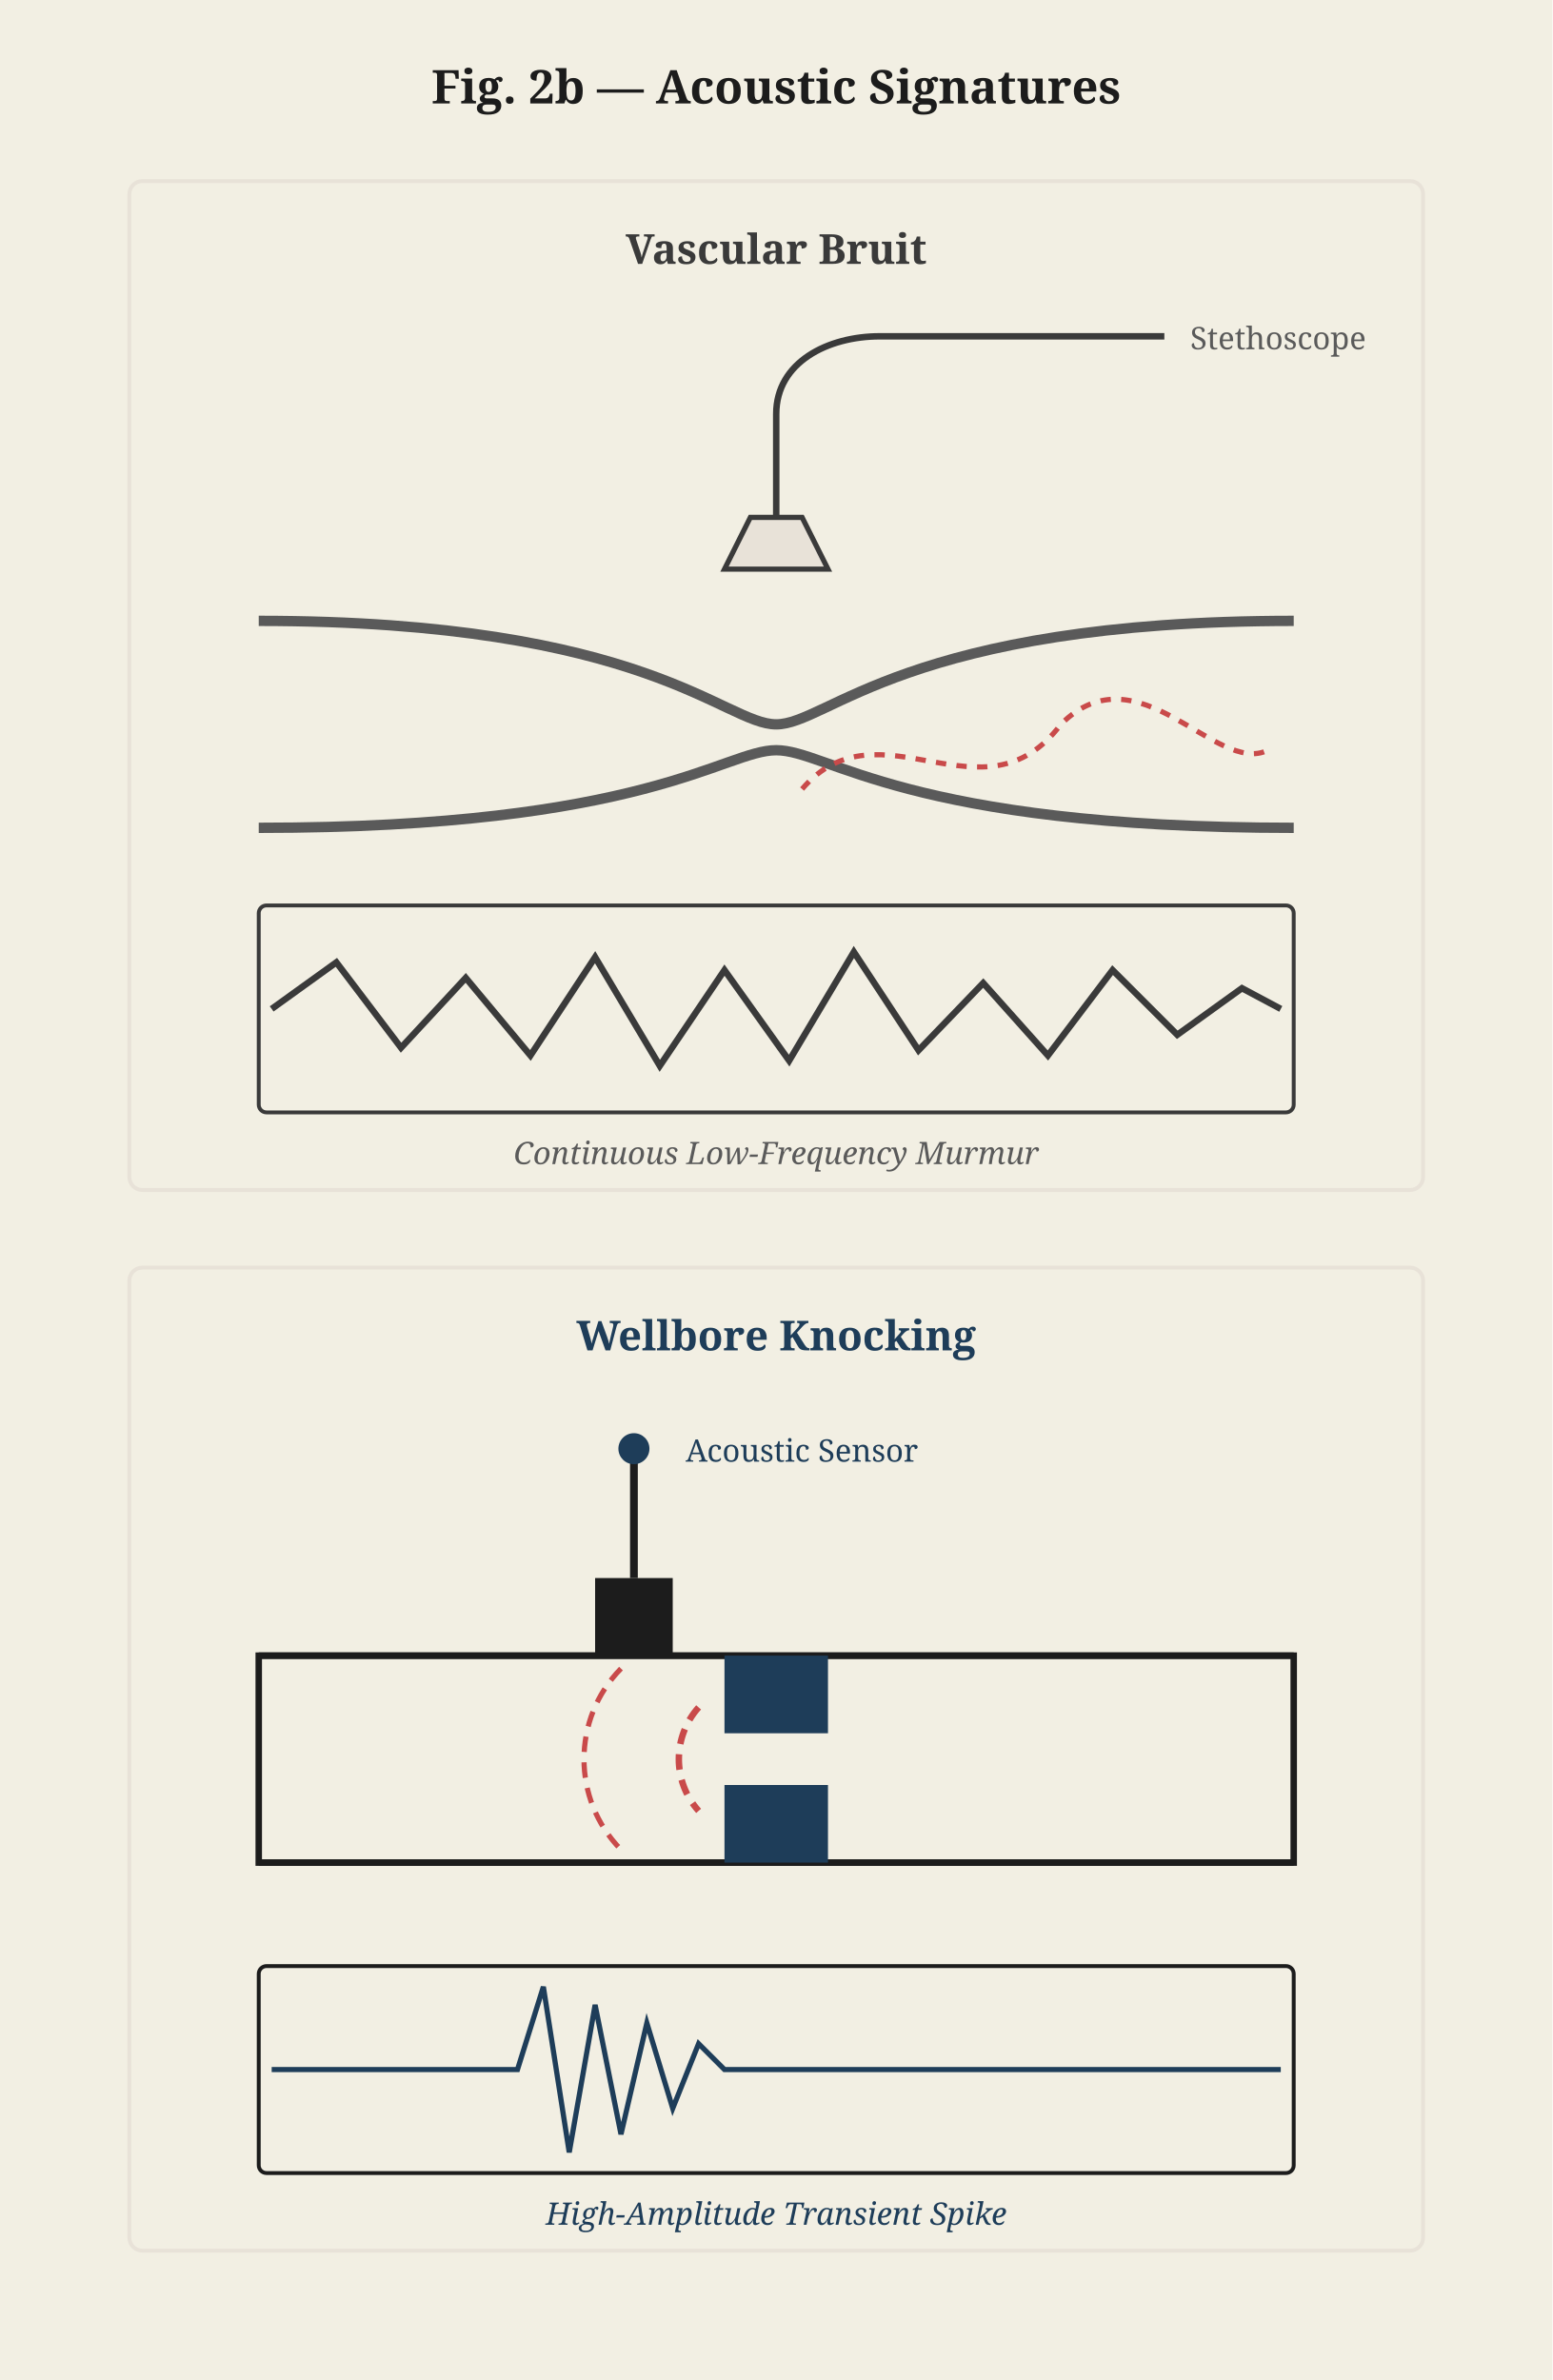
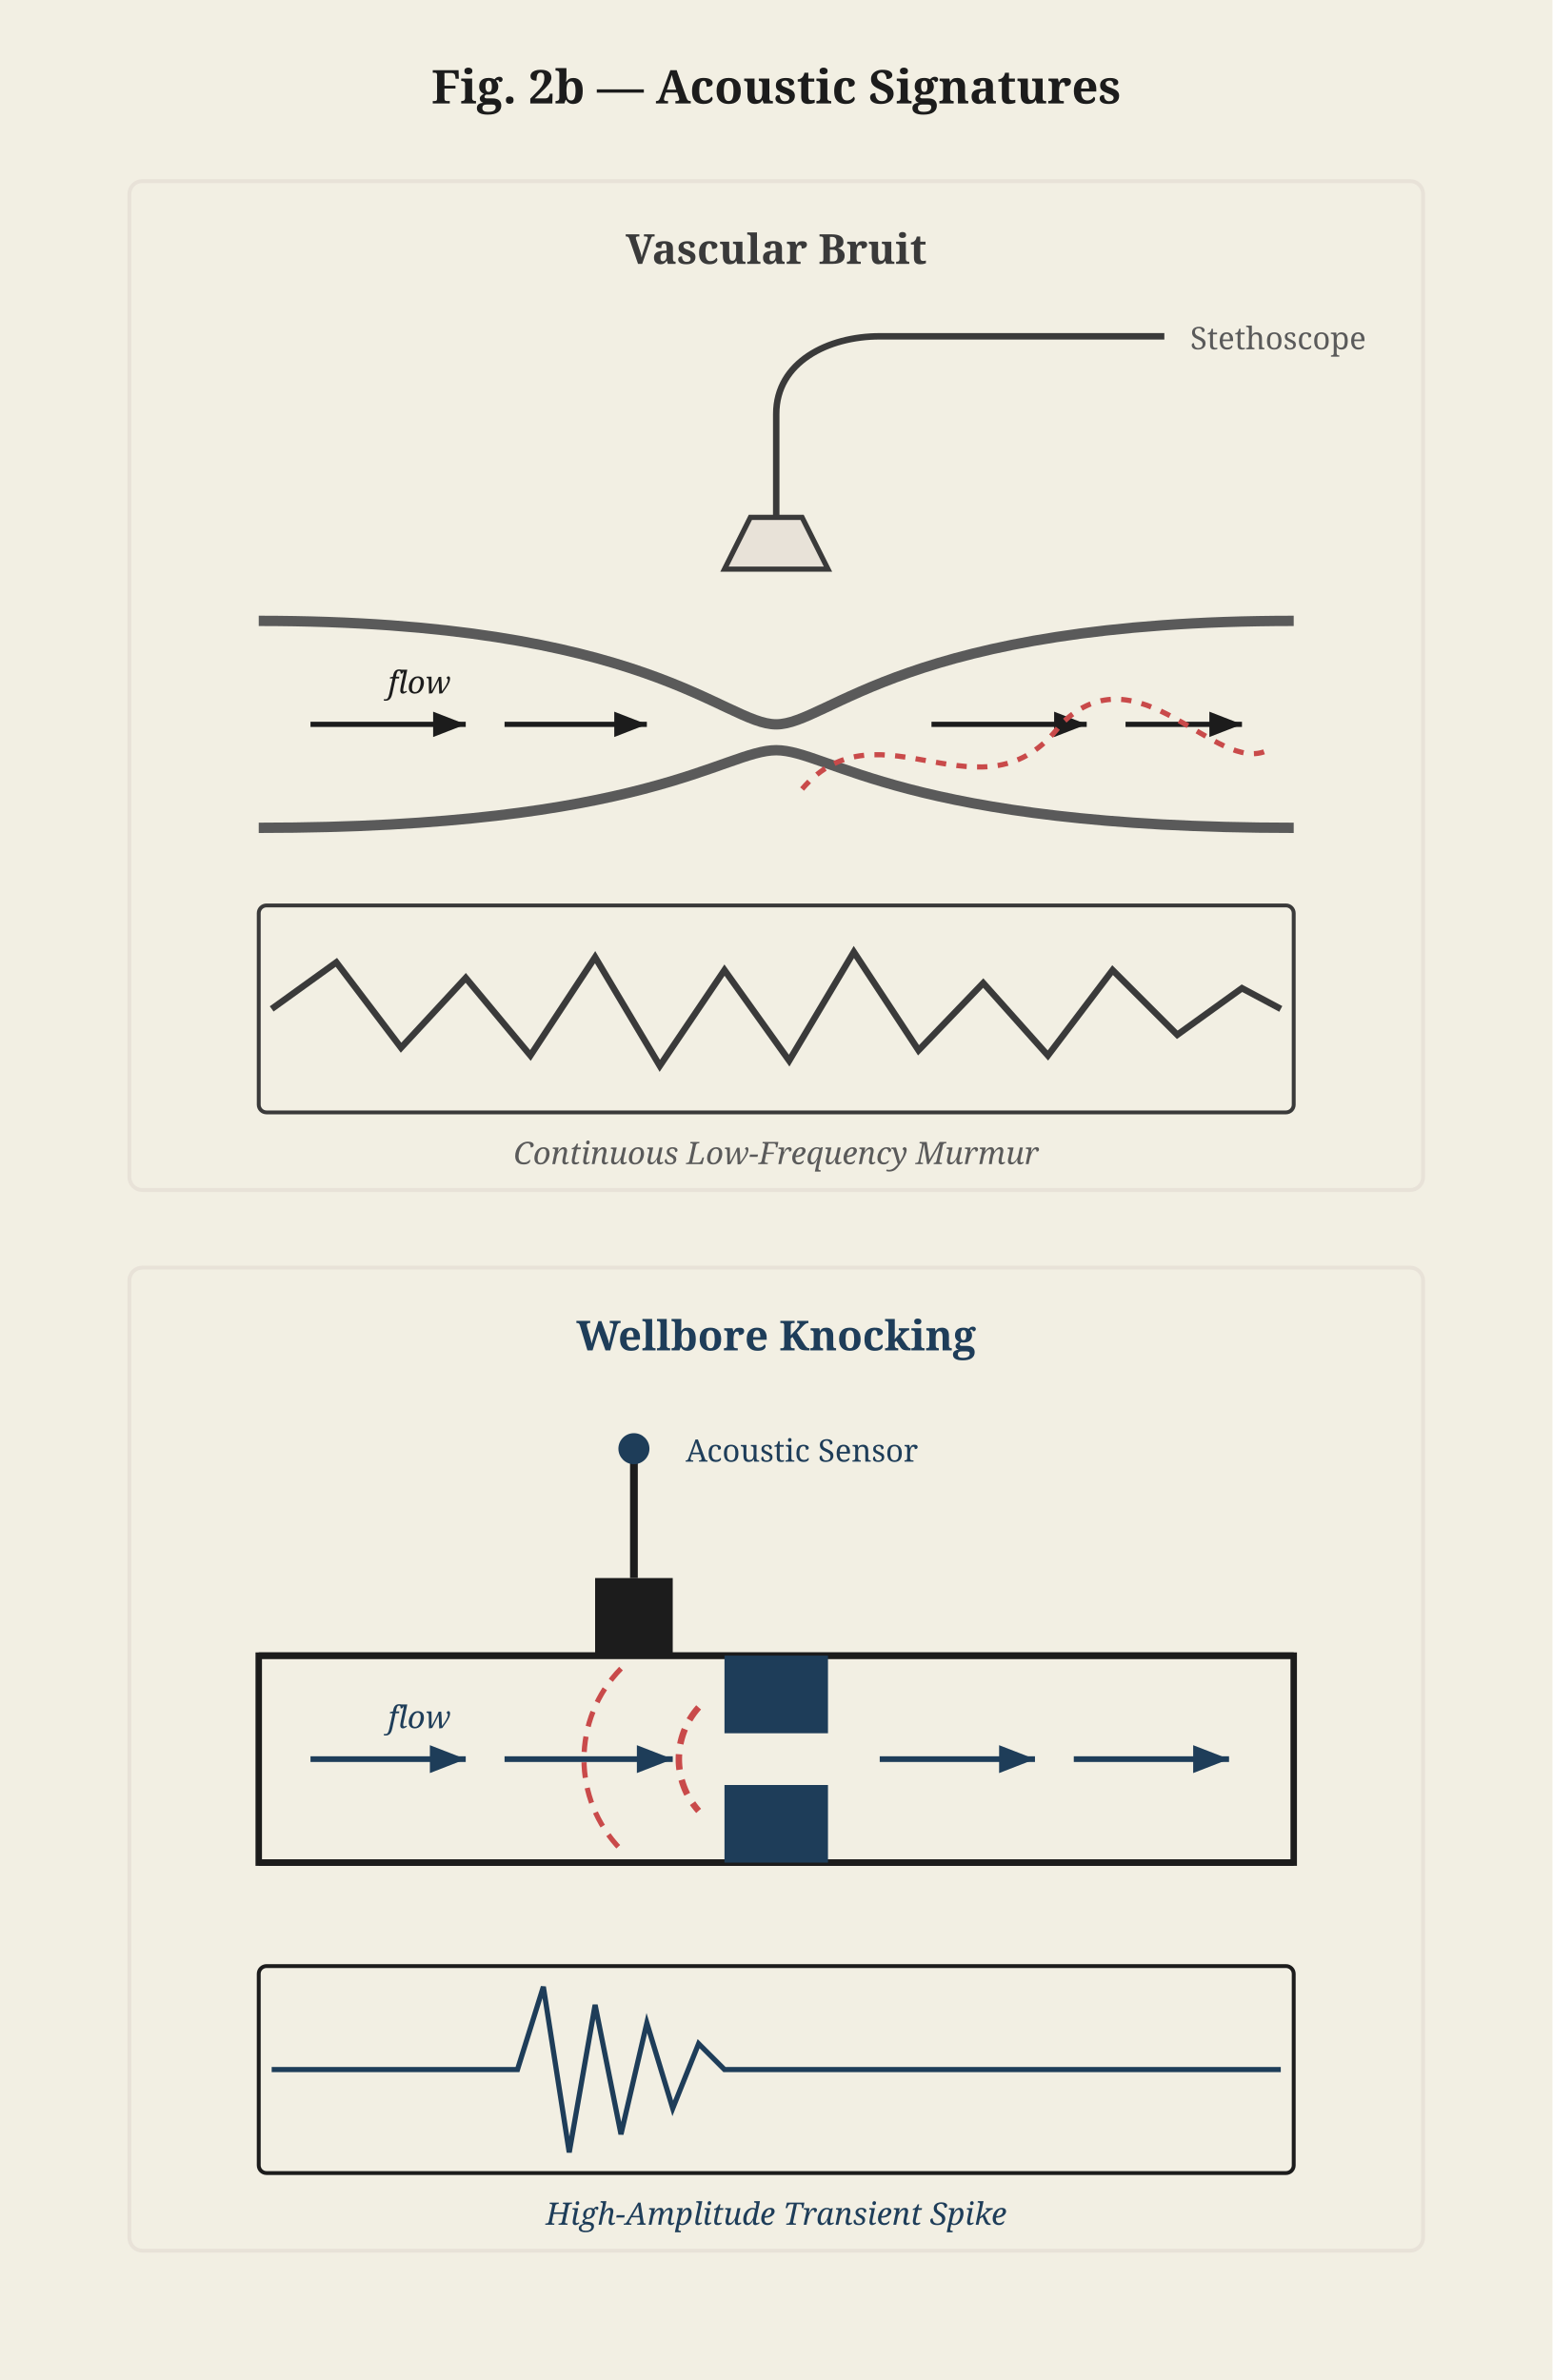
<svg xmlns="http://www.w3.org/2000/svg" viewBox="0 0 600 920" width="100%" height="100%">
+   <defs>
+     <marker id="flow-arrow" viewBox="0 0 10 10" refX="9" refY="5" markerWidth="7" markerHeight="7" orient="auto">
+       <path d="M 0 1.5 L 9 5 L 0 8.5 z" fill="#1c1c1c" />
+     </marker>
+     <marker id="flow-arrow-blue" viewBox="0 0 10 10" refX="9" refY="5" markerWidth="7" markerHeight="7" orient="auto">
+       <path d="M 0 1.5 L 9 5 L 0 8.5 z" fill="#1e3d59" />
+     </marker>
+   </defs>
  <rect width="100%" height="100%" fill="#f2efe3" />
  <text x="300" y="40" font-family="Georgia, serif" font-size="18" font-weight="bold" fill="#1c1c1c" text-anchor="middle">Fig. 2b — Acoustic Signatures</text>
  <g transform="translate(50, 70)">
    <rect x="0" y="0" width="500" height="390" fill="#f2efe3" stroke="#e8e2d8" stroke-width="1.5" rx="5" />
    <text x="250" y="32" font-family="Georgia, serif" font-size="16" font-weight="bold" fill="#3a3a3a" text-anchor="middle">Vascular Bruit</text>
    <path d="M 50 170 C 200 170, 230 210, 250 210 C 270 210, 300 170, 450 170" fill="none" stroke="#5a5a5a" stroke-width="4" />
    <path d="M 50 250 C 200 250, 230 220, 250 220 C 270 220, 300 250, 450 250" fill="none" stroke="#5a5a5a" stroke-width="4" />
+     <path d="M 70 210 L 130 210" stroke="#1c1c1c" stroke-width="2" marker-end="url(#flow-arrow)" />
+     <path d="M 145 210 L 200 210" stroke="#1c1c1c" stroke-width="2" marker-end="url(#flow-arrow)" />
+     <path d="M 310 210 L 370 210" stroke="#1c1c1c" stroke-width="2" marker-end="url(#flow-arrow)" />
+     <path d="M 385 210 L 430 210" stroke="#1c1c1c" stroke-width="2" marker-end="url(#flow-arrow)" />
+     <text x="100" y="198" font-family="Georgia, serif" font-size="12" font-style="italic" fill="#1c1c1c">flow</text>
    <path d="M 230 150 L 270 150 L 260 130 L 240 130 Z" fill="#e8e2d8" stroke="#3a3a3a" stroke-width="2" />
    <path d="M 250 130 L 250 90 C 250 70, 270 60, 290 60 L 400 60" fill="none" stroke="#3a3a3a" stroke-width="2.5" />
    <text x="410" y="65" font-family="Georgia, serif" font-size="12" fill="#5a5a5a">Stethoscope</text>
    <path d="M 260 235 C 290 200, 330 250, 360 210 C 390 180, 420 230, 440 220" fill="none" stroke="#c94a4a" stroke-width="2" stroke-dasharray="4,4" />
    <rect x="50" y="280" width="400" height="80" fill="#f2efe3" stroke="#3a3a3a" stroke-width="1.5" rx="3" />
    <path d="M 55 320 L 80 302 L 105 335 L 130 308 L 155 338 L 180 300 L 205 342 L 230 305 L 255 340 L 280 298 L 305 336 L 330 310 L 355 338 L 380 305 L 405 330 L 430 312 L 445 320" fill="none" stroke="#3a3a3a" stroke-width="2.5" />
    <text x="250" y="380" font-family="Georgia, serif" font-size="12" font-style="italic" fill="#5a5a5a" text-anchor="middle">Continuous Low-Frequency Murmur</text>
  </g>
  <g transform="translate(50, 490)">
    <rect x="0" y="0" width="500" height="380" fill="#f2efe3" stroke="#e8e2d8" stroke-width="1.5" rx="5" />
    <text x="250" y="32" font-family="Georgia, serif" font-size="16" font-weight="bold" fill="#1e3d59" text-anchor="middle">Wellbore Knocking</text>
    <rect x="50" y="150" width="400" height="80" fill="none" stroke="#1c1c1c" stroke-width="2.5" />
    <path d="M 50 150 L 450 150 M 50 230 L 450 230" stroke="#1c1c1c" stroke-width="2.5" />
    <path d="M 230 150 L 270 150 L 270 180 L 230 180 Z" fill="#1e3d59" />
    <path d="M 230 230 L 270 230 L 270 200 L 230 200 Z" fill="#1e3d59" />
+     <path d="M 70 190 L 130 190" stroke="#1e3d59" stroke-width="2.2" marker-end="url(#flow-arrow-blue)" />
+     <path d="M 145 190 L 210 190" stroke="#1e3d59" stroke-width="2.2" marker-end="url(#flow-arrow-blue)" />
+     <path d="M 290 190 L 350 190" stroke="#1e3d59" stroke-width="2.2" marker-end="url(#flow-arrow-blue)" />
+     <path d="M 365 190 L 425 190" stroke="#1e3d59" stroke-width="2.2" marker-end="url(#flow-arrow-blue)" />
+     <text x="100" y="178" font-family="Georgia, serif" font-size="12" font-style="italic" fill="#1e3d59">flow</text>
    <rect x="180" y="120" width="30" height="30" fill="#1c1c1c" />
    <line x1="195" y1="120" x2="195" y2="70" stroke="#1c1c1c" stroke-width="3" />
    <circle cx="195" cy="70" r="6" fill="#1e3d59" />
    <text x="215" y="75" font-family="Georgia, serif" font-size="12" fill="#1e3d59">Acoustic Sensor</text>
    <path d="M 220 170 A 30 30 0 0 0 220 210" fill="none" stroke="#c94a4a" stroke-width="2.5" stroke-dasharray="6,4" />
    <path d="M 190 155 A 50 50 0 0 0 190 225" fill="none" stroke="#c94a4a" stroke-width="2" stroke-dasharray="6,4" />
    <rect x="50" y="270" width="400" height="80" fill="#f2efe3" stroke="#1c1c1c" stroke-width="1.5" rx="3" />
    <path d="M 55 310 L 150 310 L 160 278 L 170 342 L 180 285 L 190 335 L 200 292 L 210 325 L 220 300 L 230 310 L 445 310" fill="none" stroke="#1e3d59" stroke-width="2" />
    <text x="250" y="370" font-family="Georgia, serif" font-size="12" font-style="italic" fill="#1e3d59" text-anchor="middle">High-Amplitude Transient Spike</text>
  </g>
</svg>
